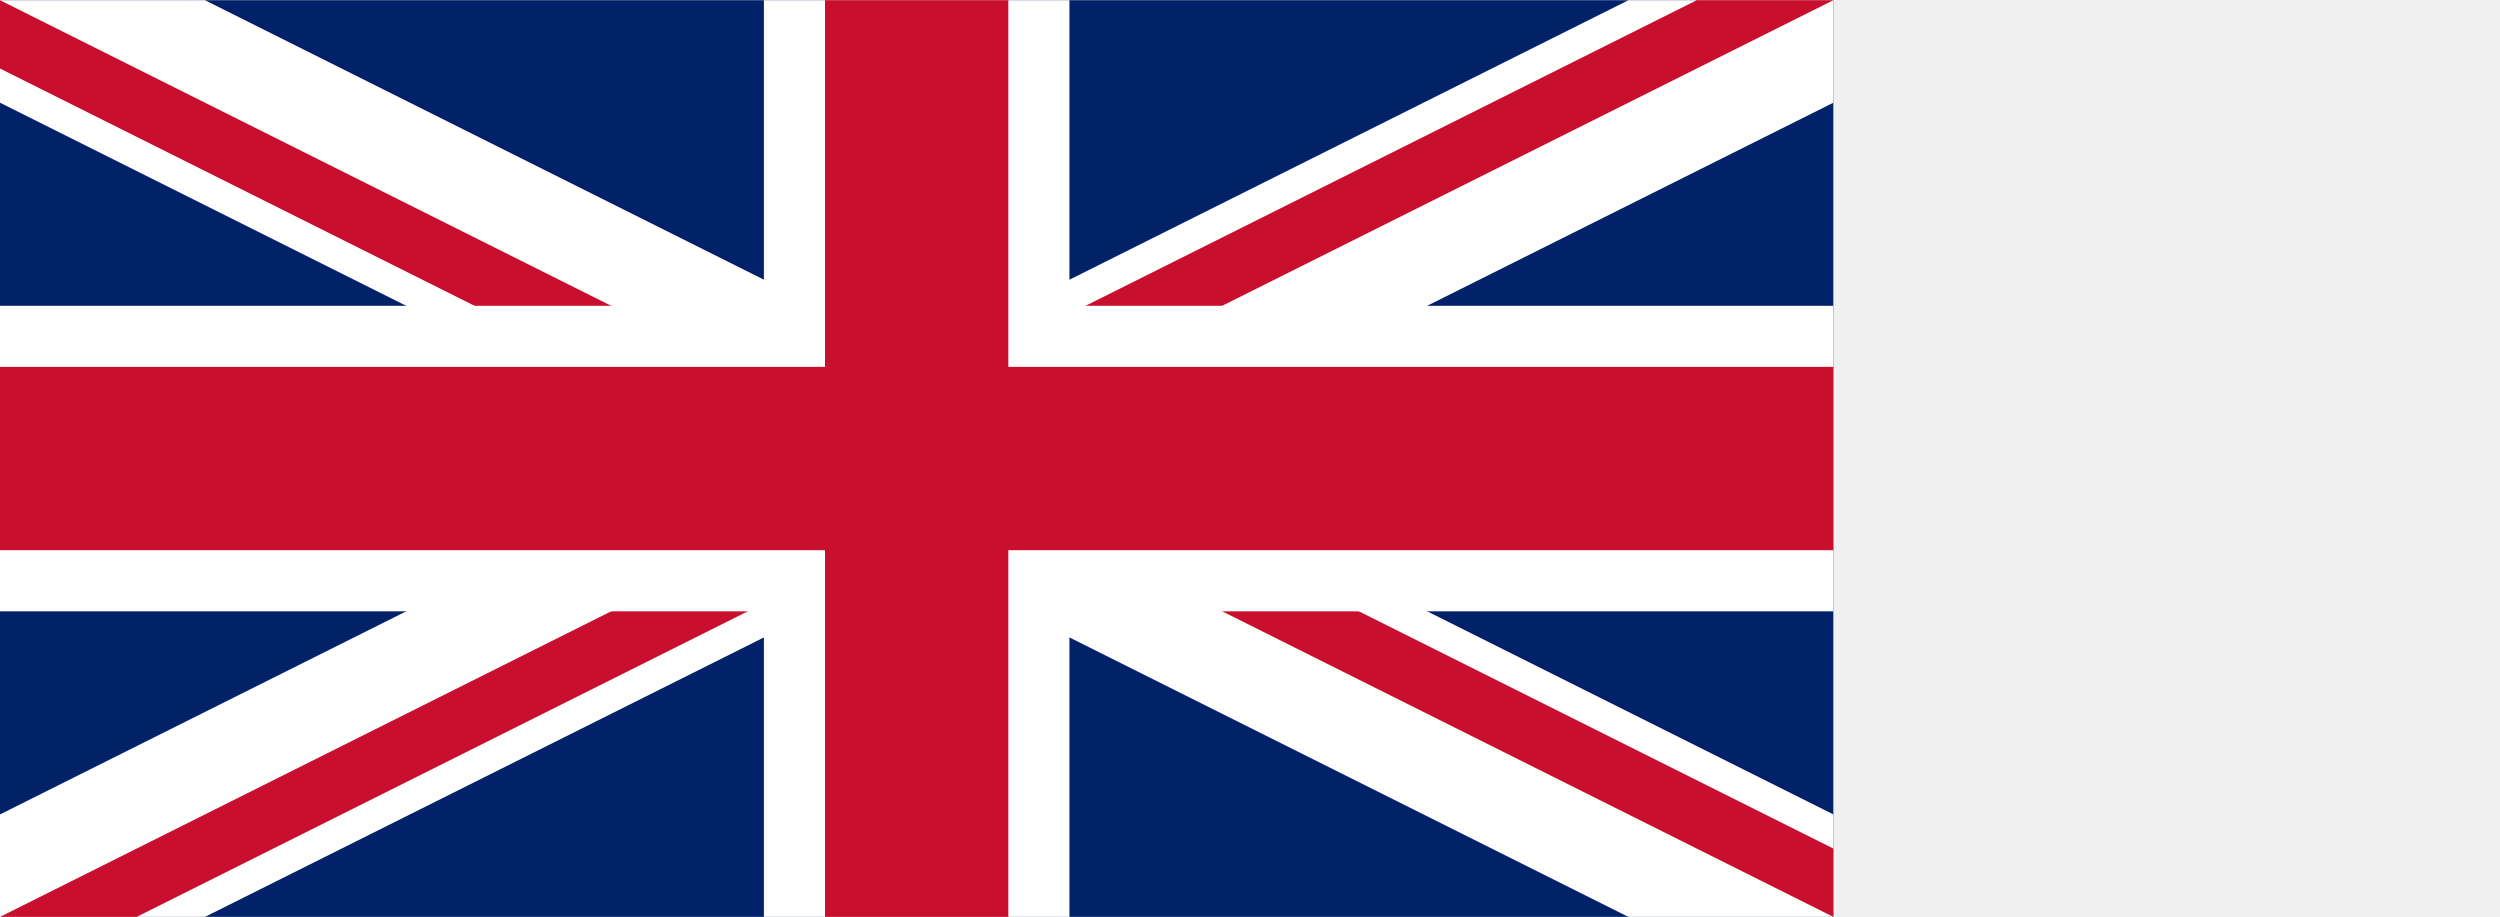
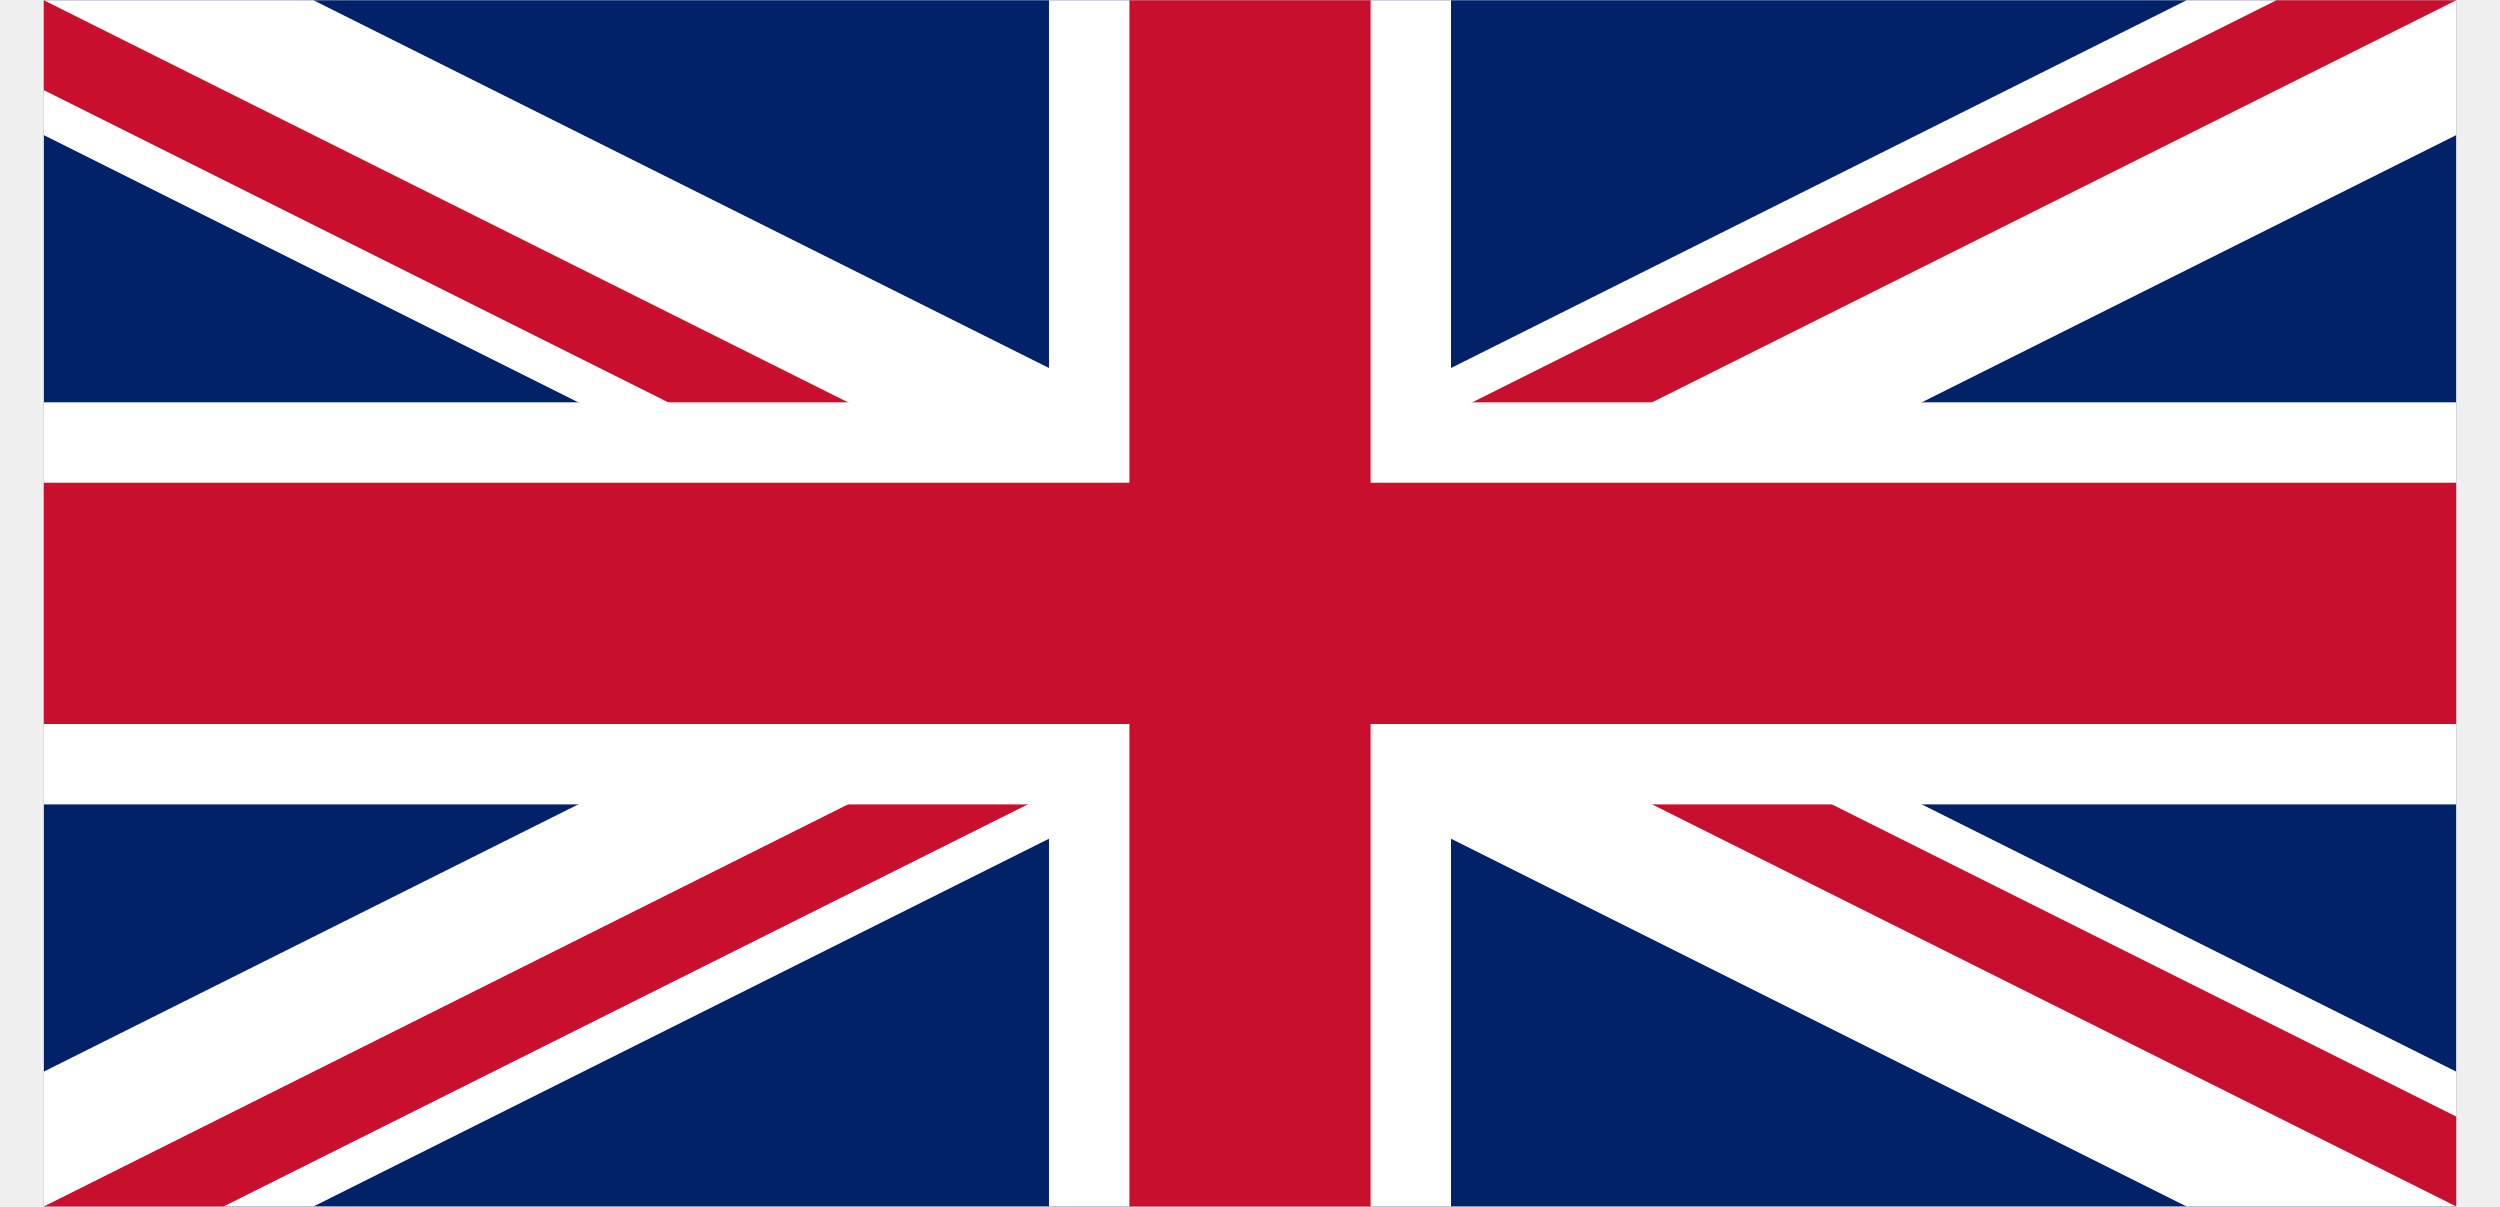
- <svg xmlns="http://www.w3.org/2000/svg" viewBox="0 0 2 0.733" width="30pt" height="11pt" version="1.1" id="svg3905">
+ <svg xmlns="http://www.w3.org/2000/svg" viewBox="0 0 1.52 0.733" width="22.8pt" height="11pt" version="1.1" id="svg3905">
  <defs id="defs3909" />
  <clipPath id="s">
    <path d="M 0,0 V 30 H 60 V 0 Z" id="path3887" />
  </clipPath>
  <clipPath id="t">
    <path d="m 30,15 h 30 v 15 z m 0,0 V 30 H 0 Z m 0,0 H 0 V 0 Z m 0,0 V 0 h 30 z" id="path3890" />
  </clipPath>
-   <g clip-path="url(#s)" id="g3903" transform="matrix(0.02444444,0,0,0.02444444,0,1.0103333e-5)">
+   <g clip-path="url(#s)" id="g3903" transform="matrix(0.02444444,0,0,0.02444444,0.02666667,1.0103333e-5)">
    <path d="M 0,0 V 30 H 60 V 0 Z" id="path3893" style="fill:#012169" />
    <path d="M 0,0 60,30 M 60,0 0,30" id="path3895" style="stroke:#ffffff;stroke-width:6" />
    <path d="M 0,0 60,30 M 60,0 0,30" clip-path="url(#t)" id="path3897" style="stroke:#c8102e;stroke-width:4" />
    <path d="M 30,0 V 30 M 0,15 h 60" id="path3899" style="stroke:#ffffff;stroke-width:10" />
    <path d="M 30,0 V 30 M 0,15 h 60" id="path3901" style="stroke:#c8102e;stroke-width:6" />
  </g>
</svg>
